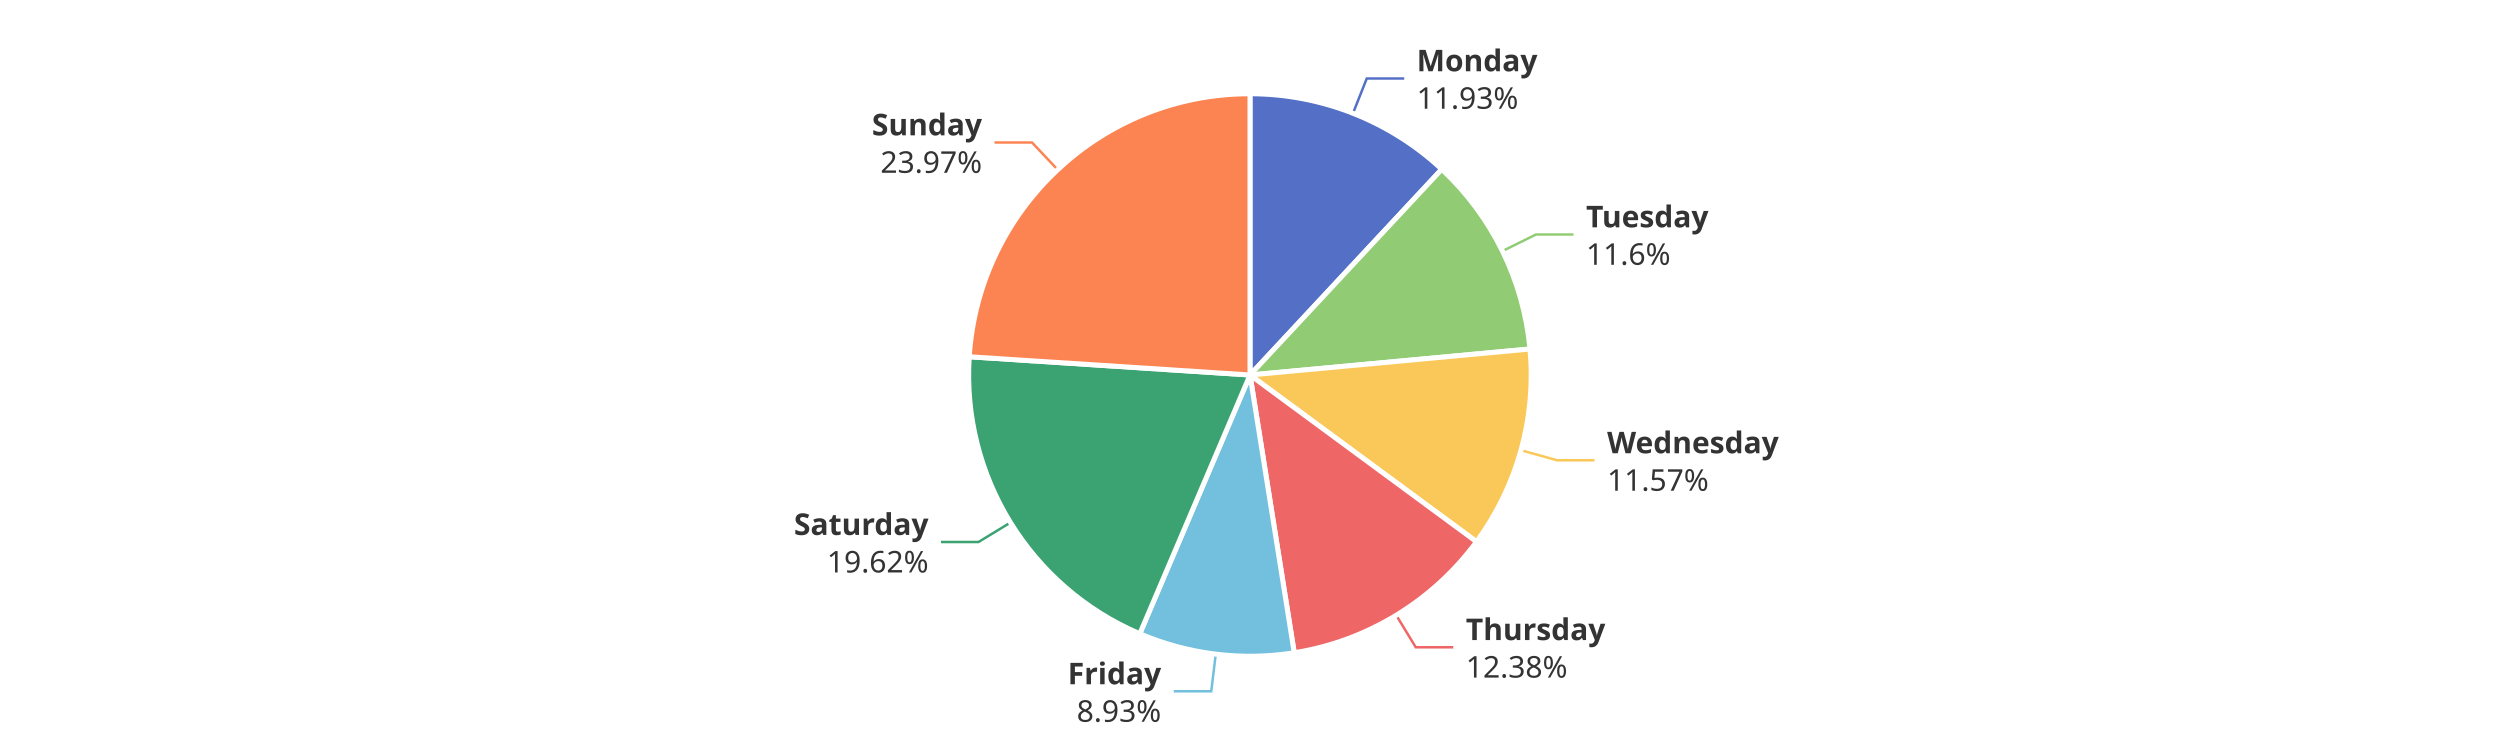
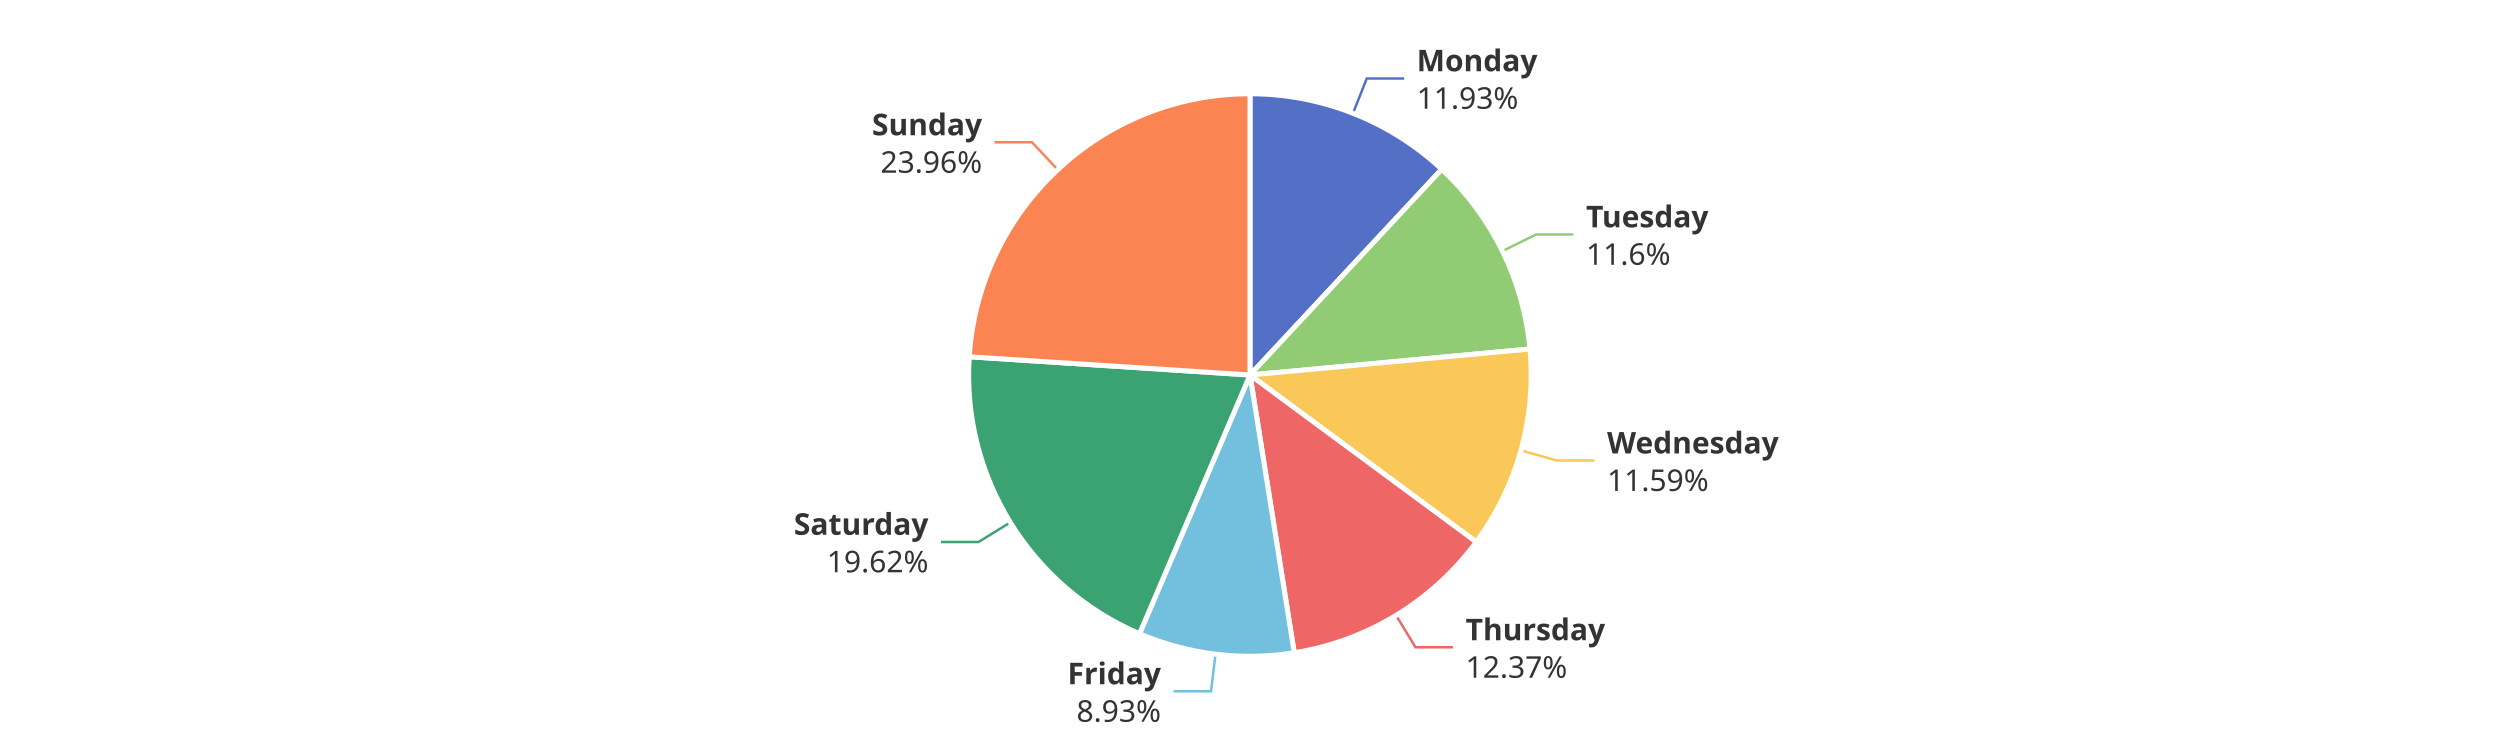
<svg xmlns="http://www.w3.org/2000/svg" width="1000" height="300" version="1.1" baseProfile="full" viewBox="0 0 1000 300">
  <rect width="1000" height="300" x="0" y="0" id="0" fill="#ffffff" />
  <polyline points="541.2 45.3 546.7 31.4 561.7 31.4" fill="none" stroke="#5470c6" />
  <polyline points="601 100.4 614.4 93.8 629.4 93.8" fill="none" stroke="#91cc75" />
-   <polyline points="608.4 180.1 622.8 184.1 637.8 184.1" fill="none" stroke="#fac858" />
-   <polyline points="558.5 246.1 566.3 258.9 581.3 258.9" fill="none" stroke="#ee6666" />
-   <polyline points="486.3 261.7 484.5 276.5 469.5 276.5" fill="none" stroke="#73c0de" />
-   <polyline points="404.2 209 391.4 216.8 376.4 216.8" fill="none" stroke="#3ba272" />
-   <polyline points="423.1 67.9 412.8 57 397.8 57" fill="none" stroke="#fc8452" />
+   <polyline points="608.4 180.2 622.8 184.2 637.8 184.2" fill="none" stroke="#fac858" />
+   <polyline points="558.4 246.1 566.2 258.9 581.2 258.9" fill="none" stroke="#ee6666" />
+   <polyline points="486.2 261.7 484.4 276.5 469.4 276.5" fill="none" stroke="#73c0de" />
+   <polyline points="404.2 208.9 391.4 216.8 376.4 216.8" fill="none" stroke="#3ba272" />
+   <polyline points="423.1 67.9 412.8 56.9 397.8 56.9" fill="none" stroke="#fc8452" />
  <path d="M500 37.5A112.5 112.5 0 0 1 576.7 67.7L500 150Z" fill="#5470c6" stroke="#fff" stroke-width="2" stroke-linejoin="round" />
  <path d="M576.7 67.7A112.5 112.5 0 0 1 612 139.6L500 150Z" fill="#91cc75" stroke="#fff" stroke-width="2" stroke-linejoin="round" />
-   <path d="M612 139.6A112.5 112.5 0 0 1 590.6 216.7L500 150Z" fill="#fac858" stroke="#fff" stroke-width="2" stroke-linejoin="round" />
-   <path d="M590.6 216.7A112.5 112.5 0 0 1 517.7 261.1L500 150Z" fill="#ee6666" stroke="#fff" stroke-width="2" stroke-linejoin="round" />
-   <path d="M517.7 261.1A112.5 112.5 0 0 1 455.9 253.5L500 150Z" fill="#73c0de" stroke="#fff" stroke-width="2" stroke-linejoin="round" />
-   <path d="M455.9 253.5A112.5 112.5 0 0 1 387.7 142.7L500 150Z" fill="#3ba272" stroke="#fff" stroke-width="2" stroke-linejoin="round" />
+   <path d="M612 139.6A112.5 112.5 0 0 1 590.5 216.8L500 150Z" fill="#fac858" stroke="#fff" stroke-width="2" stroke-linejoin="round" />
+   <path d="M590.5 216.8A112.5 112.5 0 0 1 517.7 261.1L500 150Z" fill="#ee6666" stroke="#fff" stroke-width="2" stroke-linejoin="round" />
+   <path d="M517.7 261.1A112.5 112.5 0 0 1 455.8 253.5L500 150Z" fill="#73c0de" stroke="#fff" stroke-width="2" stroke-linejoin="round" />
+   <path d="M455.8 253.5A112.5 112.5 0 0 1 387.7 142.7L500 150Z" fill="#3ba272" stroke="#fff" stroke-width="2" stroke-linejoin="round" />
  <path d="M387.7 142.7A112.5 112.5 0 0 1 500 37.5L500 150Z" fill="#fc8452" stroke="#fff" stroke-width="2" stroke-linejoin="round" />
  <path d="M0 -15l42.8 0l0 30l-42.8 0Z" transform="translate(566.6751 31.3506)" fill="none" />
  <text dominant-baseline="central" text-anchor="start" style="font-size:12px;font-family:sans-serif;font-weight:bold;" y="-7.5" transform="translate(566.6751 31.3506)" fill="#333" stroke="rgb(255,255,255)" stroke-width="2" paint-order="stroke" stroke-miterlimit="2">Monday</text>
  <text dominant-baseline="central" text-anchor="start" style="font-size:12px;font-family:sans-serif;" y="7.5" transform="translate(566.6751 31.3506)" fill="#333" stroke="rgb(255,255,255)" stroke-width="2" paint-order="stroke" stroke-miterlimit="2">11.93%</text>
  <path d="M0 -15l46.2 0l0 30l-46.2 0Z" transform="translate(634.4279 93.7639)" fill="none" />
  <text dominant-baseline="central" text-anchor="start" style="font-size:12px;font-family:sans-serif;font-weight:bold;" y="-7.5" transform="translate(634.4279 93.7639)" fill="#333" stroke="rgb(255,255,255)" stroke-width="2" paint-order="stroke" stroke-miterlimit="2">Tuesday</text>
  <text dominant-baseline="central" text-anchor="start" style="font-size:12px;font-family:sans-serif;" y="7.5" transform="translate(634.4279 93.7639)" fill="#333" stroke="rgb(255,255,255)" stroke-width="2" paint-order="stroke" stroke-miterlimit="2">11.6%</text>
-   <path d="M0 -15l63.6 0l0 30l-63.6 0Z" transform="translate(642.8426 184.1458)" fill="none" />
-   <text dominant-baseline="central" text-anchor="start" style="font-size:12px;font-family:sans-serif;font-weight:bold;" y="-7.5" transform="translate(642.8426 184.1458)" fill="#333" stroke="rgb(255,255,255)" stroke-width="2" paint-order="stroke" stroke-miterlimit="2">Wednesday</text>
-   <text dominant-baseline="central" text-anchor="start" style="font-size:12px;font-family:sans-serif;" y="7.5" transform="translate(642.8426 184.1458)" fill="#333" stroke="rgb(255,255,255)" stroke-width="2" paint-order="stroke" stroke-miterlimit="2">11.57%</text>
-   <path d="M0 -15l50.2 0l0 30l-50.2 0Z" transform="translate(586.3451 258.8787)" fill="none" />
-   <text dominant-baseline="central" text-anchor="start" style="font-size:12px;font-family:sans-serif;font-weight:bold;" y="-7.5" transform="translate(586.3451 258.8787)" fill="#333" stroke="rgb(255,255,255)" stroke-width="2" paint-order="stroke" stroke-miterlimit="2">Thursday</text>
-   <text dominant-baseline="central" text-anchor="start" style="font-size:12px;font-family:sans-serif;" y="7.5" transform="translate(586.3451 258.8787)" fill="#333" stroke="rgb(255,255,255)" stroke-width="2" paint-order="stroke" stroke-miterlimit="2">12.38%</text>
-   <path d="M-34.2 -15l34.2 0l0 30l-34.2 0Z" transform="translate(464.4572 276.5491)" fill="none" />
-   <text dominant-baseline="central" text-anchor="end" style="font-size:12px;font-family:sans-serif;font-weight:bold;" y="-7.5" transform="translate(464.4572 276.5491)" fill="#333" stroke="rgb(255,255,255)" stroke-width="2" paint-order="stroke" stroke-miterlimit="2">Friday</text>
-   <text dominant-baseline="central" text-anchor="end" style="font-size:12px;font-family:sans-serif;" y="7.5" transform="translate(464.4572 276.5491)" fill="#333" stroke="rgb(255,255,255)" stroke-width="2" paint-order="stroke" stroke-miterlimit="2">8.93%</text>
-   <path d="M-48.2 -15l48.2 0l0 30l-48.2 0Z" transform="translate(371.4141 216.8234)" fill="none" />
-   <text dominant-baseline="central" text-anchor="end" style="font-size:12px;font-family:sans-serif;font-weight:bold;" y="-7.5" transform="translate(371.4141 216.8234)" fill="#333" stroke="rgb(255,255,255)" stroke-width="2" paint-order="stroke" stroke-miterlimit="2">Saturday</text>
-   <text dominant-baseline="central" text-anchor="end" style="font-size:12px;font-family:sans-serif;" y="7.5" transform="translate(371.4141 216.8234)" fill="#333" stroke="rgb(255,255,255)" stroke-width="2" paint-order="stroke" stroke-miterlimit="2">19.62%</text>
-   <path d="M-40.9 -15l40.9 0l0 30l-40.9 0Z" transform="translate(392.8079 56.9743)" fill="none" />
-   <text dominant-baseline="central" text-anchor="end" style="font-size:12px;font-family:sans-serif;font-weight:bold;" y="-7.5" transform="translate(392.8079 56.9743)" fill="#333" stroke="rgb(255,255,255)" stroke-width="2" paint-order="stroke" stroke-miterlimit="2">Sunday</text>
-   <text dominant-baseline="central" text-anchor="end" style="font-size:12px;font-family:sans-serif;" y="7.5" transform="translate(392.8079 56.9743)" fill="#333" stroke="rgb(255,255,255)" stroke-width="2" paint-order="stroke" stroke-miterlimit="2">23.97%</text>
+   <path d="M0 -15l63.6 0l0 30l-63.6 0Z" transform="translate(642.8212 184.223)" fill="none" />
+   <text dominant-baseline="central" text-anchor="start" style="font-size:12px;font-family:sans-serif;font-weight:bold;" y="-7.5" transform="translate(642.8212 184.223)" fill="#333" stroke="rgb(255,255,255)" stroke-width="2" paint-order="stroke" stroke-miterlimit="2">Wednesday</text>
+   <text dominant-baseline="central" text-anchor="start" style="font-size:12px;font-family:sans-serif;" y="7.5" transform="translate(642.8212 184.223)" fill="#333" stroke="rgb(255,255,255)" stroke-width="2" paint-order="stroke" stroke-miterlimit="2">11.59%</text>
+   <path d="M0 -15l50.2 0l0 30l-50.2 0Z" transform="translate(586.2425 258.9412)" fill="none" />
+   <text dominant-baseline="central" text-anchor="start" style="font-size:12px;font-family:sans-serif;font-weight:bold;" y="-7.5" transform="translate(586.2425 258.9412)" fill="#333" stroke="rgb(255,255,255)" stroke-width="2" paint-order="stroke" stroke-miterlimit="2">Thursday</text>
+   <text dominant-baseline="central" text-anchor="start" style="font-size:12px;font-family:sans-serif;" y="7.5" transform="translate(586.2425 258.9412)" fill="#333" stroke="rgb(255,255,255)" stroke-width="2" paint-order="stroke" stroke-miterlimit="2">12.37%</text>
+   <path d="M-34.2 -15l34.2 0l0 30l-34.2 0Z" transform="translate(464.3777 276.5393)" fill="none" />
+   <text dominant-baseline="central" text-anchor="end" style="font-size:12px;font-family:sans-serif;font-weight:bold;" y="-7.5" transform="translate(464.3777 276.5393)" fill="#333" stroke="rgb(255,255,255)" stroke-width="2" paint-order="stroke" stroke-miterlimit="2">Friday</text>
+   <text dominant-baseline="central" text-anchor="end" style="font-size:12px;font-family:sans-serif;" y="7.5" transform="translate(464.3777 276.5393)" fill="#333" stroke="rgb(255,255,255)" stroke-width="2" paint-order="stroke" stroke-miterlimit="2">8.93%</text>
+   <path d="M-48.2 -15l48.2 0l0 30l-48.2 0Z" transform="translate(371.3722 216.7551)" fill="none" />
+   <text dominant-baseline="central" text-anchor="end" style="font-size:12px;font-family:sans-serif;font-weight:bold;" y="-7.5" transform="translate(371.3722 216.7551)" fill="#333" stroke="rgb(255,255,255)" stroke-width="2" paint-order="stroke" stroke-miterlimit="2">Saturday</text>
+   <text dominant-baseline="central" text-anchor="end" style="font-size:12px;font-family:sans-serif;" y="7.5" transform="translate(371.3722 216.7551)" fill="#333" stroke="rgb(255,255,255)" stroke-width="2" paint-order="stroke" stroke-miterlimit="2">19.62%</text>
+   <path d="M-40.9 -15l40.9 0l0 30l-40.9 0Z" transform="translate(392.8371 56.9469)" fill="none" />
+   <text dominant-baseline="central" text-anchor="end" style="font-size:12px;font-family:sans-serif;font-weight:bold;" y="-7.5" transform="translate(392.8371 56.9469)" fill="#333" stroke="rgb(255,255,255)" stroke-width="2" paint-order="stroke" stroke-miterlimit="2">Sunday</text>
+   <text dominant-baseline="central" text-anchor="end" style="font-size:12px;font-family:sans-serif;" y="7.5" transform="translate(392.8371 56.9469)" fill="#333" stroke="rgb(255,255,255)" stroke-width="2" paint-order="stroke" stroke-miterlimit="2">23.96%</text>
</svg>
